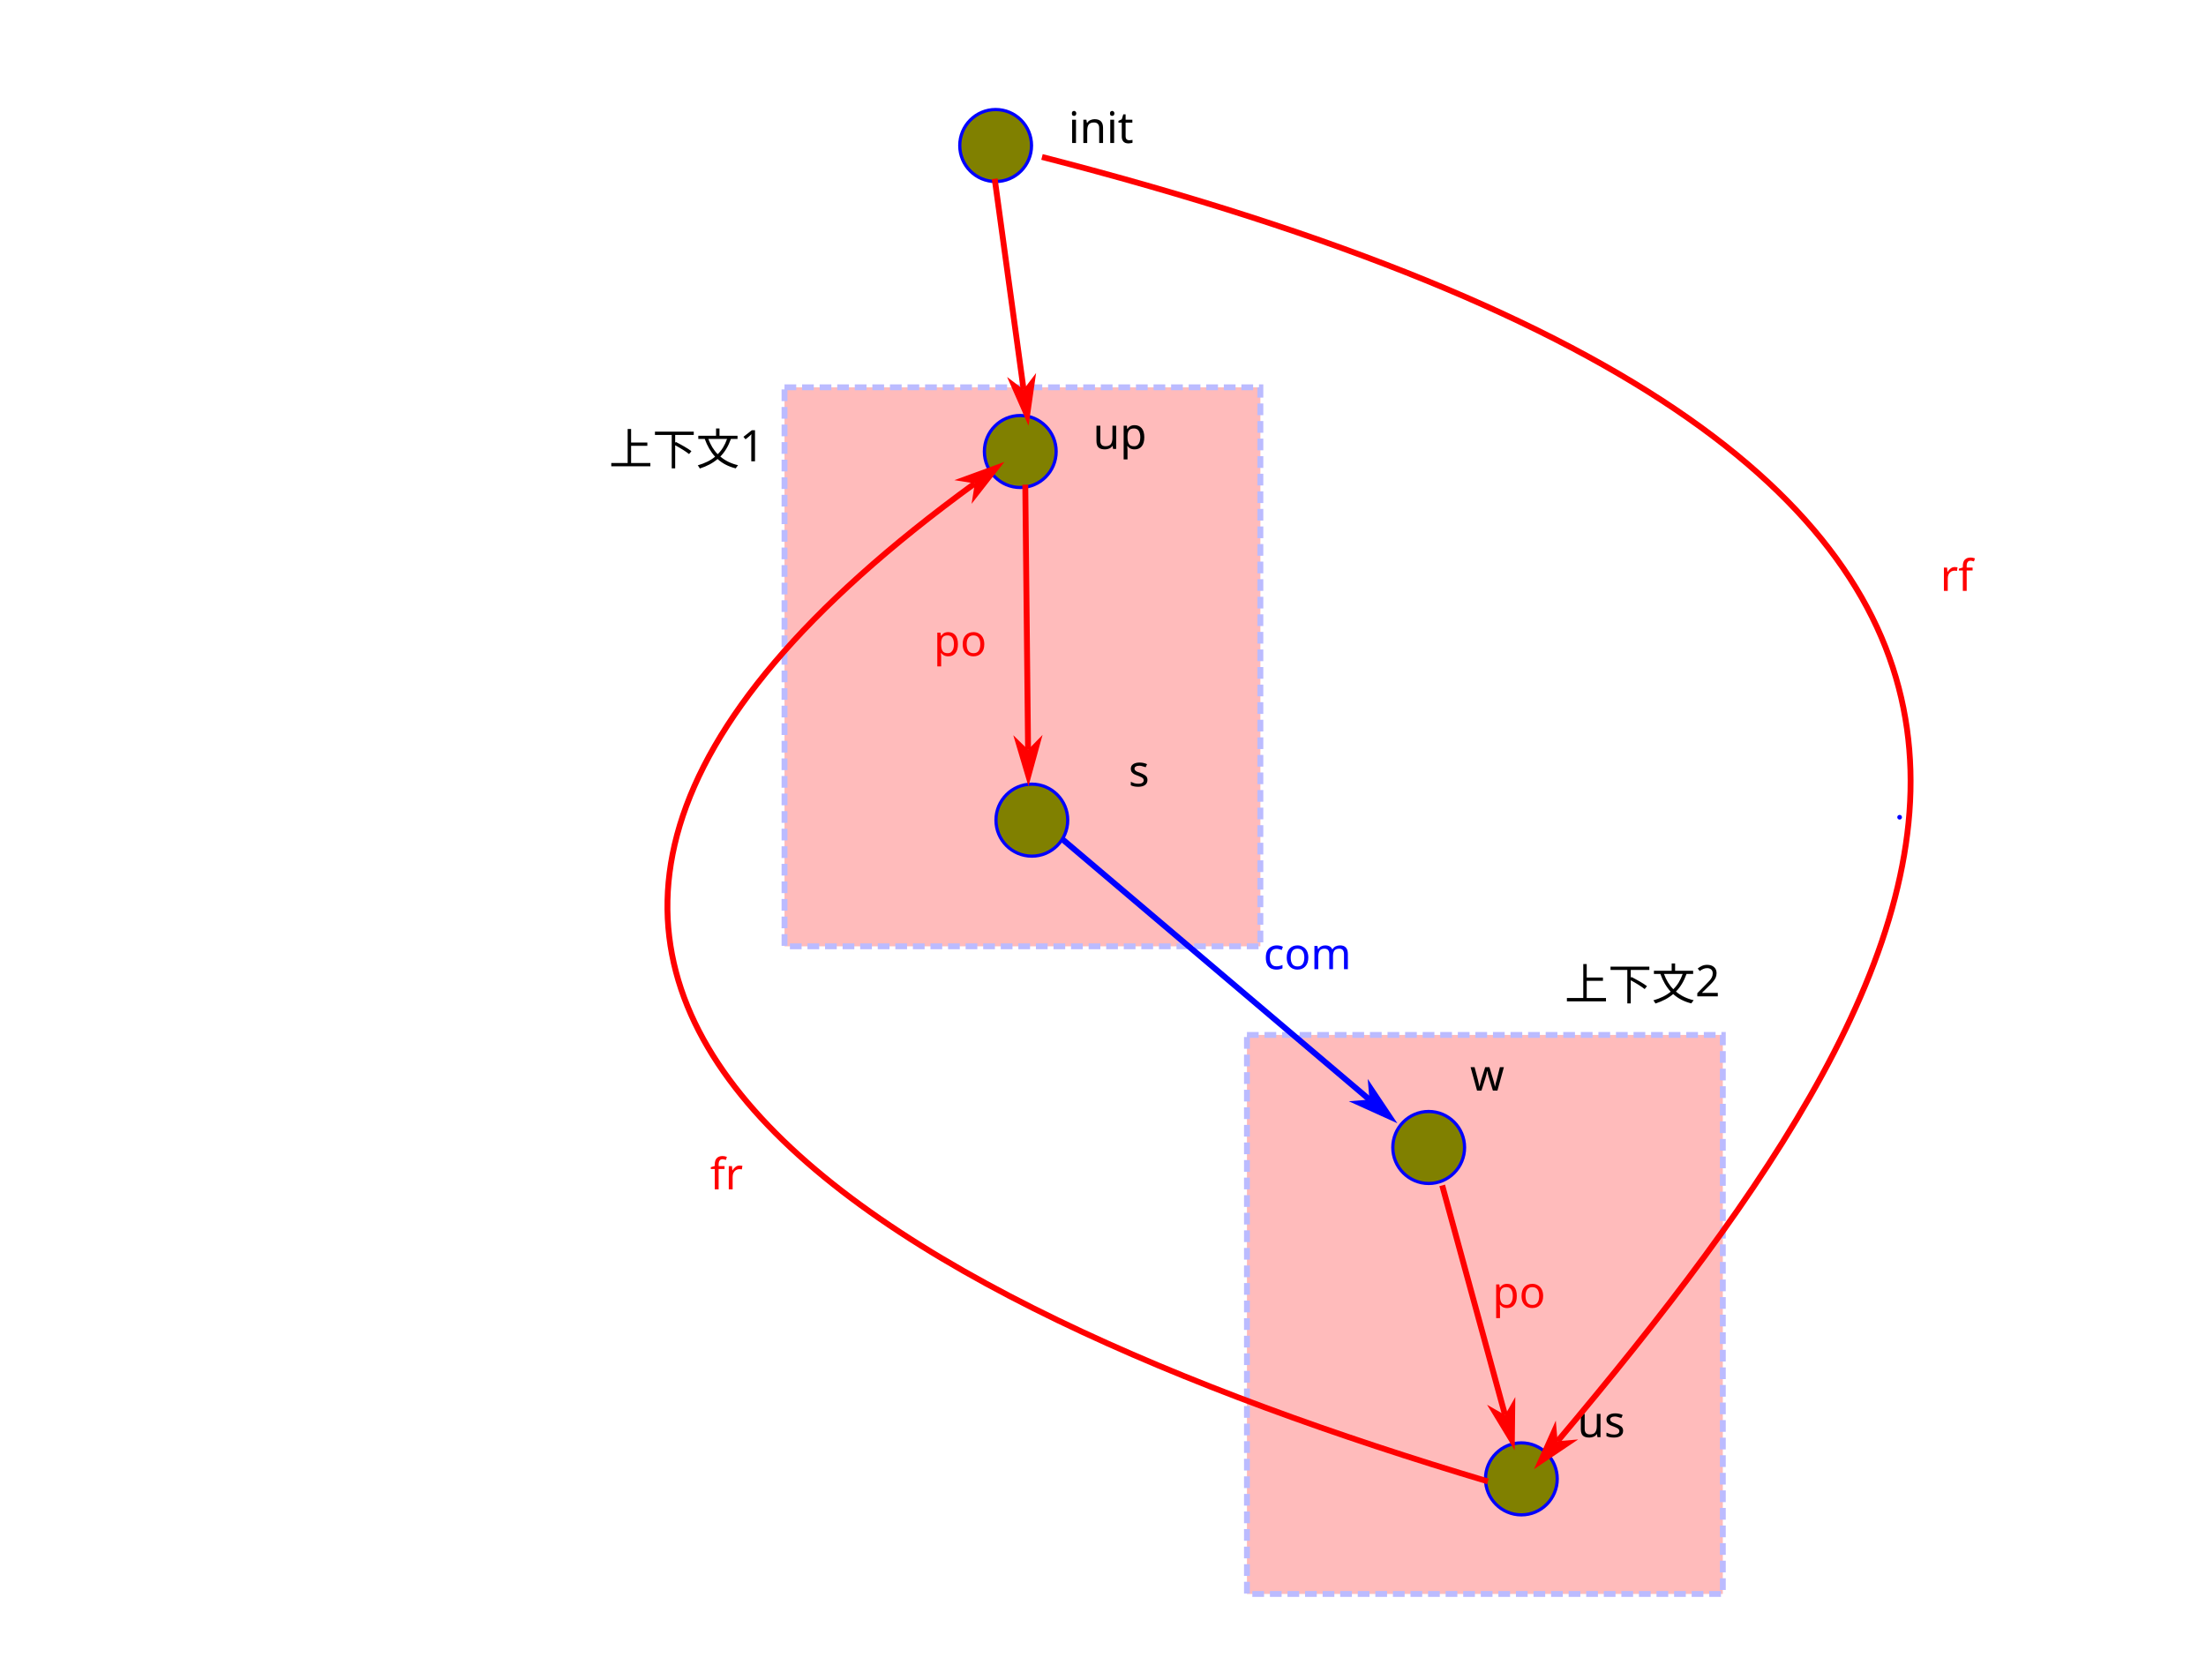
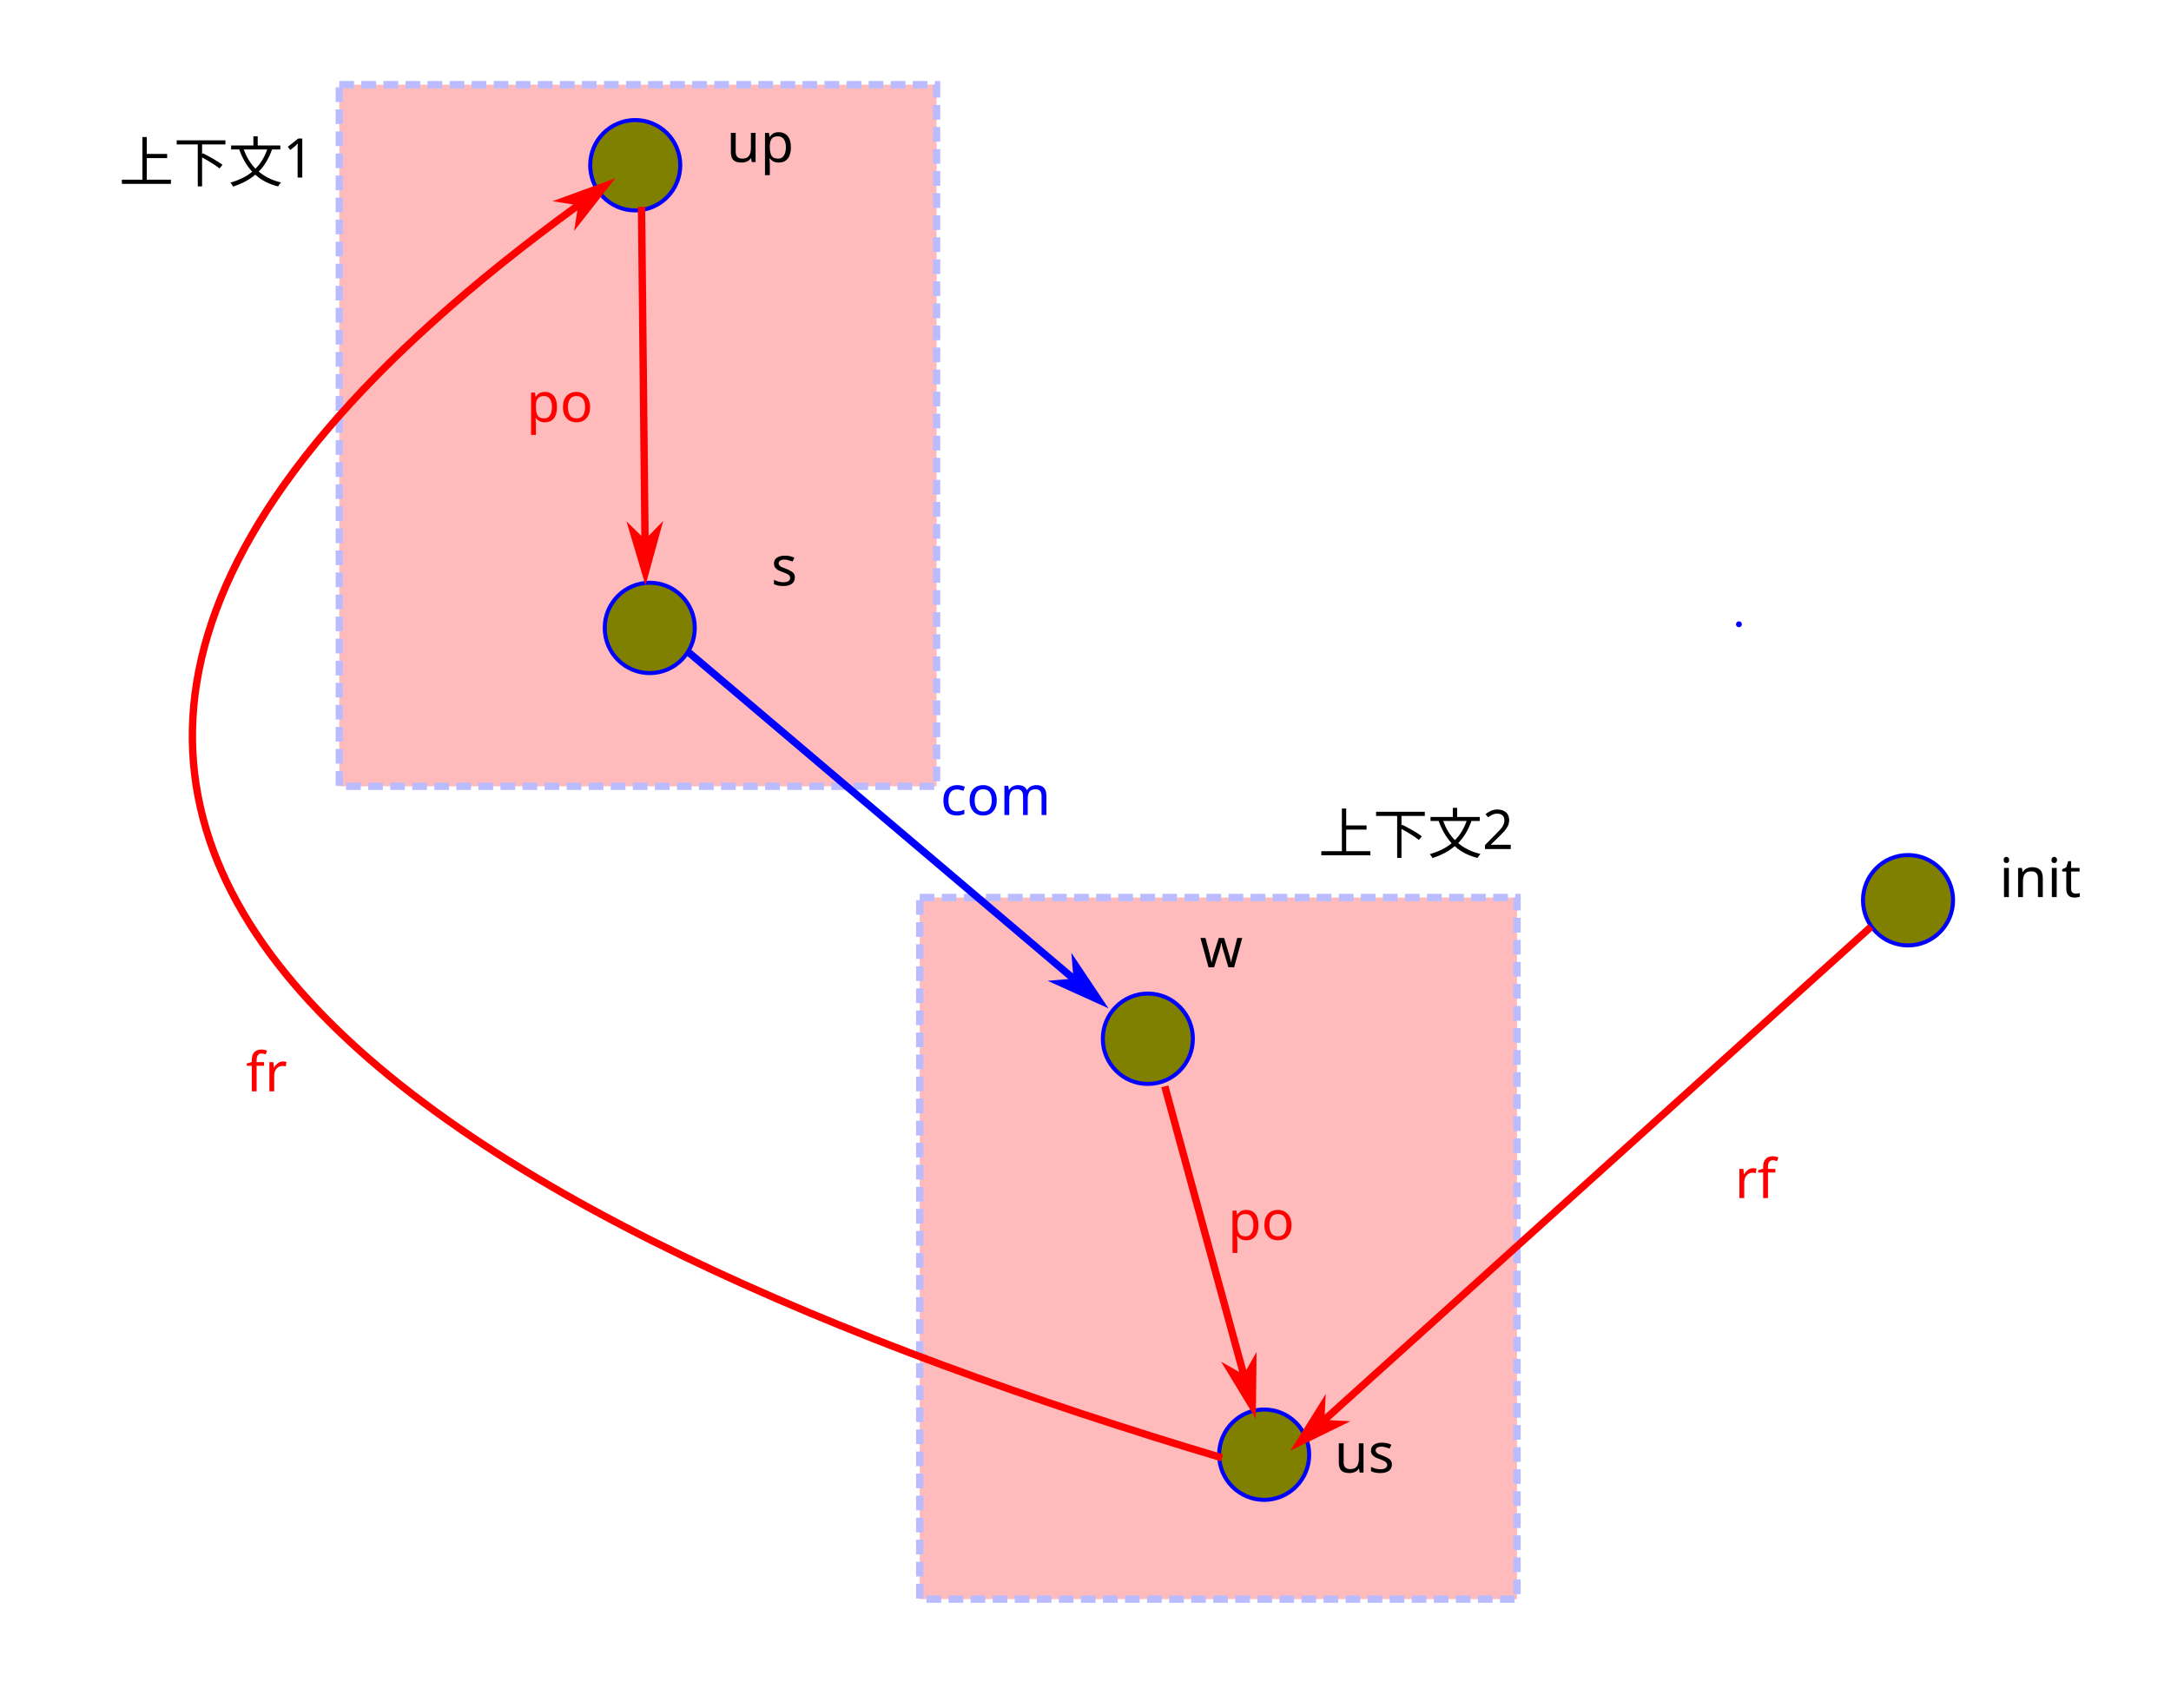
- <svg xmlns="http://www.w3.org/2000/svg" width="250.44mm" height="190.731mm" viewBox="0 0 250.44 190.731" version="1.1" id="svg8">
+ <svg xmlns="http://www.w3.org/2000/svg" width="196.367mm" height="154.458mm" viewBox="0 0 196.367 154.458" version="1.1" id="svg8">
  <defs id="defs2">
    <marker style="overflow:visible" id="Arrow1Mend" refX="0" refY="0" orient="auto">
      <path transform="matrix(-0.4,0,0,-0.4,-4,0)" style="fill:#0000ff;fill-opacity:1;fill-rule:evenodd;stroke:#0000ff;stroke-width:1pt;stroke-opacity:1" d="M 0,0 5,-5 -12.5,0 5,5 Z" id="path1259" />
    </marker>
    <marker style="overflow:visible" id="Arrow1Mend-3" refX="0" refY="0" orient="auto">
      <path transform="matrix(-0.4,0,0,-0.4,-4,0)" style="fill:#0000ff;fill-opacity:1;fill-rule:evenodd;stroke:#0000ff;stroke-width:1pt;stroke-opacity:1" d="M 0,0 5,-5 -12.5,0 5,5 Z" id="path1259-5" />
    </marker>
    <marker style="overflow:visible" id="Arrow1Mend-36" refX="0" refY="0" orient="auto">
      <path transform="matrix(-0.4,0,0,-0.4,-4,0)" style="fill:#0000ff;fill-opacity:1;fill-rule:evenodd;stroke:#0000ff;stroke-width:1pt;stroke-opacity:1" d="M 0,0 5,-5 -12.5,0 5,5 Z" id="path1259-0" />
    </marker>
    <marker style="overflow:visible" id="Arrow1Mend-3-6" refX="0" refY="0" orient="auto">
      <path transform="matrix(-0.4,0,0,-0.4,-4,0)" style="fill:#0000ff;fill-opacity:1;fill-rule:evenodd;stroke:#0000ff;stroke-width:1pt;stroke-opacity:1" d="M 0,0 5,-5 -12.5,0 5,5 Z" id="path1259-5-2" />
    </marker>
    <marker style="overflow:visible" id="Arrow1Mend-3-6-9" refX="0" refY="0" orient="auto">
      <path transform="matrix(-0.4,0,0,-0.4,-4,0)" style="fill:#0000ff;fill-opacity:1;fill-rule:evenodd;stroke:#0000ff;stroke-width:1pt;stroke-opacity:1" d="M 0,0 5,-5 -12.5,0 5,5 Z" id="path1259-5-2-2" />
    </marker>
    <marker style="overflow:visible" id="Arrow1Mend-3-6-9-8" refX="0" refY="0" orient="auto">
      <path transform="matrix(-0.4,0,0,-0.4,-4,0)" style="fill:#0000ff;fill-opacity:1;fill-rule:evenodd;stroke:#0000ff;stroke-width:1pt;stroke-opacity:1" d="M 0,0 5,-5 -12.5,0 5,5 Z" id="path1259-5-2-2-9" />
    </marker>
    <marker style="overflow:visible" id="Arrow1Mend-3-6-9-4" refX="0" refY="0" orient="auto">
      <path transform="matrix(-0.4,0,0,-0.4,-4,0)" style="fill:#0000ff;fill-opacity:1;fill-rule:evenodd;stroke:#0000ff;stroke-width:1pt;stroke-opacity:1" d="M 0,0 5,-5 -12.5,0 5,5 Z" id="path1259-5-2-2-7" />
    </marker>
    <marker style="overflow:visible" id="Arrow1Mend-3-6-7" refX="0" refY="0" orient="auto">
      <path transform="matrix(-0.4,0,0,-0.4,-4,0)" style="fill:#0000ff;fill-opacity:1;fill-rule:evenodd;stroke:#0000ff;stroke-width:1pt;stroke-opacity:1" d="M 0,0 5,-5 -12.5,0 5,5 Z" id="path1259-5-2-5" />
    </marker>
    <marker style="overflow:visible" id="Arrow1Mend-3-6-7-5" refX="0" refY="0" orient="auto">
      <path transform="matrix(-0.4,0,0,-0.4,-4,0)" style="fill:#0000ff;fill-opacity:1;fill-rule:evenodd;stroke:#0000ff;stroke-width:1pt;stroke-opacity:1" d="M 0,0 5,-5 -12.5,0 5,5 Z" id="path1259-5-2-5-6" />
    </marker>
    <marker style="overflow:visible" id="Arrow1Mend-3-6-8" refX="0" refY="0" orient="auto">
      <path transform="matrix(-0.4,0,0,-0.4,-4,0)" style="fill:#0000ff;fill-opacity:1;fill-rule:evenodd;stroke:#0000ff;stroke-width:1pt;stroke-opacity:1" d="M 0,0 5,-5 -12.5,0 5,5 Z" id="path1259-5-2-7" />
    </marker>
    <marker style="overflow:visible" id="Arrow1Mend-3-6-8-2" refX="0" refY="0" orient="auto">
      <path transform="matrix(-0.4,0,0,-0.4,-4,0)" style="fill:#0000ff;fill-opacity:1;fill-rule:evenodd;stroke:#0000ff;stroke-width:1pt;stroke-opacity:1" d="M 0,0 5,-5 -12.5,0 5,5 Z" id="path1259-5-2-7-0" />
    </marker>
    <marker style="overflow:visible" id="Arrow1Mend-3-6-9-4-6" refX="0" refY="0" orient="auto">
      <path transform="matrix(-0.4,0,0,-0.4,-4,0)" style="fill:#0000ff;fill-opacity:1;fill-rule:evenodd;stroke:#0000ff;stroke-width:1pt;stroke-opacity:1" d="M 0,0 5,-5 -12.5,0 5,5 Z" id="path1259-5-2-2-7-2" />
    </marker>
    <marker style="overflow:visible" id="Arrow1Mend-3-6-9-4-1" refX="0" refY="0" orient="auto">
      <path transform="matrix(-0.4,0,0,-0.4,-4,0)" style="fill:#0000ff;fill-opacity:1;fill-rule:evenodd;stroke:#0000ff;stroke-width:1pt;stroke-opacity:1" d="M 0,0 5,-5 -12.5,0 5,5 Z" id="path1259-5-2-2-7-8" />
    </marker>
    <marker style="overflow:visible" id="Arrow1Mend-3-6-9-4-6-7" refX="0" refY="0" orient="auto">
      <path transform="matrix(-0.4,0,0,-0.4,-4,0)" style="fill:#0000ff;fill-opacity:1;fill-rule:evenodd;stroke:#0000ff;stroke-width:1pt;stroke-opacity:1" d="M 0,0 5,-5 -12.5,0 5,5 Z" id="path1259-5-2-2-7-2-9" />
    </marker>
    <marker style="overflow:visible" id="Arrow1Mend-3-6-9-4-1-1" refX="0" refY="0" orient="auto">
      <path transform="matrix(-0.4,0,0,-0.4,-4,0)" style="fill:#0000ff;fill-opacity:1;fill-rule:evenodd;stroke:#0000ff;stroke-width:1pt;stroke-opacity:1" d="M 0,0 5,-5 -12.5,0 5,5 Z" id="path1259-5-2-2-7-8-9" />
    </marker>
    <marker style="overflow:visible" id="Arrow1Mend-3-6-9-4-1-1-6" refX="0" refY="0" orient="auto">
      <path transform="matrix(-0.4,0,0,-0.4,-4,0)" style="fill:#0000ff;fill-opacity:1;fill-rule:evenodd;stroke:#0000ff;stroke-width:1pt;stroke-opacity:1" d="M 0,0 5,-5 -12.5,0 5,5 Z" id="path1259-5-2-2-7-8-9-1" />
    </marker>
    <marker style="overflow:visible" id="Arrow1Mend-3-6-9-4-62" refX="0" refY="0" orient="auto">
      <path transform="matrix(-0.4,0,0,-0.4,-4,0)" style="fill:#0000ff;fill-opacity:1;fill-rule:evenodd;stroke:#0000ff;stroke-width:1pt;stroke-opacity:1" d="M 0,0 5,-5 -12.5,0 5,5 Z" id="path1259-5-2-2-7-9" />
    </marker>
    <marker style="overflow:visible" id="Arrow1Mend-3-6-9-4-0" refX="0" refY="0" orient="auto">
      <path transform="matrix(-0.4,0,0,-0.4,-4,0)" style="fill:#0000ff;fill-opacity:1;fill-rule:evenodd;stroke:#0000ff;stroke-width:1pt;stroke-opacity:1" d="M 0,0 5,-5 -12.5,0 5,5 Z" id="path1259-5-2-2-7-93" />
    </marker>
    <marker style="overflow:visible" id="Arrow1Mend-3-6-9-4-6-6" refX="0" refY="0" orient="auto">
      <path transform="matrix(-0.4,0,0,-0.4,-4,0)" style="fill:#0000ff;fill-opacity:1;fill-rule:evenodd;stroke:#0000ff;stroke-width:1pt;stroke-opacity:1" d="M 0,0 5,-5 -12.5,0 5,5 Z" id="path1259-5-2-2-7-2-0" />
    </marker>
    <marker style="overflow:visible" id="Arrow1Mend-3-6-9-4-8" refX="0" refY="0" orient="auto">
      <path transform="matrix(-0.4,0,0,-0.4,-4,0)" style="fill:#0000ff;fill-opacity:1;fill-rule:evenodd;stroke:#0000ff;stroke-width:1pt;stroke-opacity:1" d="M 0,0 5,-5 -12.5,0 5,5 Z" id="path1259-5-2-2-7-97" />
    </marker>
    <marker style="overflow:visible" id="Arrow1L-61" refX="0" refY="0" orient="auto-start-reverse" markerWidth="8.75" markerHeight="5" viewBox="0 0 8.75 5" preserveAspectRatio="xMidYMid">
      <path style="fill:context-stroke;fill-rule:evenodd;stroke:none" d="M 0,0 5,-5 -12.5,0 5,5 Z" id="arrow1L-29" transform="scale(-0.5)" />
    </marker>
    <marker style="overflow:visible" id="Arrow1L-61-5" refX="0" refY="0" orient="auto-start-reverse" markerWidth="8.75" markerHeight="5" viewBox="0 0 8.75 5" preserveAspectRatio="xMidYMid">
      <path style="fill:context-stroke;fill-rule:evenodd;stroke:none" d="M 0,0 5,-5 -12.5,0 5,5 Z" id="arrow1L-29-6" transform="scale(-0.5)" />
    </marker>
    <marker style="overflow:visible" id="Arrow1L-61-3" refX="0" refY="0" orient="auto-start-reverse" markerWidth="8.75" markerHeight="5" viewBox="0 0 8.75 5" preserveAspectRatio="xMidYMid">
      <path style="fill:context-stroke;fill-rule:evenodd;stroke:none" d="M 0,0 5,-5 -12.5,0 5,5 Z" id="arrow1L-29-7" transform="scale(-0.5)" />
    </marker>
    <marker style="overflow:visible" id="Arrow1L-61-53" refX="0" refY="0" orient="auto-start-reverse" markerWidth="8.75" markerHeight="5" viewBox="0 0 8.75 5" preserveAspectRatio="xMidYMid">
      <path style="fill:context-stroke;fill-rule:evenodd;stroke:none" d="M 0,0 5,-5 -12.5,0 5,5 Z" id="arrow1L-29-5" transform="scale(-0.5)" />
    </marker>
-     <marker style="overflow:visible" id="Arrow1L-61-53-2" refX="0" refY="0" orient="auto-start-reverse" markerWidth="8.75" markerHeight="5" viewBox="0 0 8.75 5" preserveAspectRatio="xMidYMid">
-       <path style="fill:context-stroke;fill-rule:evenodd;stroke:none" d="M 0,0 5,-5 -12.5,0 5,5 Z" id="arrow1L-29-5-9" transform="scale(-0.5)" />
-     </marker>
    <marker style="overflow:visible" id="Arrow1L-61-53-6" refX="0" refY="0" orient="auto-start-reverse" markerWidth="8.75" markerHeight="5" viewBox="0 0 8.75 5" preserveAspectRatio="xMidYMid">
      <path style="fill:context-stroke;fill-rule:evenodd;stroke:none" d="M 0,0 5,-5 -12.5,0 5,5 Z" id="arrow1L-29-5-0" transform="scale(-0.5)" />
    </marker>
  </defs>
-   <g id="layer1" transform="translate(94.40051,-260.0077)">
+   <g id="layer1" transform="translate(36.02881,-296.3206)">
    <rect style="opacity:0.266;fill:#ff0000;stroke:#0000ff;stroke-width:0.665;stroke-dasharray:1.33, 0.665;stroke-dashoffset:0;stop-color:#000000" id="rect43244-5" width="54.025" height="63.467" x="47.161" y="377.507" />
    <rect style="opacity:0.266;fill:#ff0000;stroke:#0000ff;stroke-width:0.665;stroke-dasharray:1.33, 0.665;stroke-dashoffset:0;stop-color:#000000" id="rect43244" width="54.025" height="63.467" x="-5.338" y="303.979" />
    <text xml:space="preserve" style="font-style:normal;font-weight:normal;font-size:8.467px;line-height:1;font-family:sans-serif;letter-spacing:0px;word-spacing:0px;fill:#000000;fill-opacity:1;stroke:none;stroke-width:0.265" x="29.688" y="310.981" id="text1226-6-4-5">
      <tspan id="tspan1224-1-5-4" x="29.688" y="310.981" style="font-size:4.939px;stroke-width:0.265">up</tspan>
    </text>
    <text xml:space="preserve" style="font-style:normal;font-weight:normal;font-size:8.467px;line-height:1;font-family:sans-serif;letter-spacing:0px;word-spacing:0px;fill:#000000;fill-opacity:1;stroke:none;stroke-width:0.265" x="-25.254" y="312.792" id="text1226-6-4-5-5">
      <tspan id="tspan1224-1-5-4-2" x="-25.254" y="312.792" style="font-size:4.939px;stroke-width:0.265">上下文1</tspan>
    </text>
    <text xml:space="preserve" style="font-style:normal;font-weight:normal;font-size:8.467px;line-height:1;font-family:sans-serif;letter-spacing:0px;word-spacing:0px;fill:#000000;fill-opacity:1;stroke:none;stroke-width:0.265" x="33.725" y="349.286" id="text1226-6-4-5-0">
      <tspan id="tspan1224-1-5-4-3" x="33.725" y="349.286" style="font-size:4.939px;stroke-width:0.265">s</tspan>
    </text>
    <text xml:space="preserve" style="font-style:normal;font-weight:normal;font-size:8.467px;line-height:1;font-family:sans-serif;letter-spacing:0px;word-spacing:0px;fill:#000000;fill-opacity:1;stroke:none;stroke-width:0.265" x="72.502" y="383.825" id="text1226-6-4-5-0-4">
      <tspan id="tspan1224-1-5-4-3-7" x="72.502" y="383.825" style="font-size:4.939px;stroke-width:0.265">w</tspan>
    </text>
-     <text xml:space="preserve" style="font-style:normal;font-weight:normal;font-size:8.467px;line-height:1;font-family:sans-serif;letter-spacing:0px;word-spacing:0px;fill:#000000;fill-opacity:1;stroke:none;stroke-width:0.265" x="84.675" y="423.171" id="text1226-6-4-5-0-6">
-       <tspan id="tspan1224-1-5-4-3-1" x="84.675" y="423.171" style="font-size:4.939px;stroke-width:0.265">us</tspan>
+     <text xml:space="preserve" style="font-style:normal;font-weight:normal;font-size:8.467px;line-height:1;font-family:sans-serif;letter-spacing:0px;word-spacing:0px;fill:#000000;fill-opacity:1;stroke:none;stroke-width:0.265" x="84.675" y="429.522" id="text1226-6-4-5-0-6">
+       <tspan id="tspan1224-1-5-4-3-1" x="84.675" y="429.522" style="font-size:4.939px;stroke-width:0.265">us</tspan>
    </text>
    <ellipse style="fill:#808000;stroke:#0000ff;stroke-width:0.365;stroke-miterlimit:4;stroke-dasharray:none" id="path1081" cx="22.742" cy="353.121" rx="4.073" ry="4.087" />
    <ellipse style="fill:#808000;stroke:#0000ff;stroke-width:0.365;stroke-miterlimit:4;stroke-dasharray:none" id="path1081-6" cx="78.314" cy="427.908" rx="4.073" ry="4.087" />
    <ellipse style="fill:#808000;stroke:#0000ff;stroke-width:0.365;stroke-miterlimit:4;stroke-dasharray:none" id="path1081-5" cx="67.794" cy="390.284" rx="4.073" ry="4.087" />
    <text xml:space="preserve" style="font-style:normal;font-weight:normal;font-size:8.467px;line-height:1;font-family:sans-serif;letter-spacing:0px;word-spacing:0px;fill:#ff0000;fill-opacity:1;stroke:none;stroke-width:0.265" x="11.587" y="334.477" id="text1226-6-4-5-93-3-2-1">
      <tspan id="tspan1224-1-5-4-60-5-7-9" x="11.587" y="334.477" style="font-size:4.939px;fill:#ff0000;stroke-width:0.265">po</tspan>
    </text>
    <text xml:space="preserve" style="font-style:normal;font-weight:normal;font-size:8.467px;line-height:1;font-family:sans-serif;letter-spacing:0px;word-spacing:0px;fill:#ff0000;fill-opacity:1;stroke:none;stroke-width:0.265" x="75.032" y="408.468" id="text1226-6-4-5-93-3-2-1-3">
      <tspan id="tspan1224-1-5-4-60-5-7-9-0" x="75.032" y="408.468" style="font-size:4.939px;fill:#ff0000;stroke-width:0.265">po</tspan>
    </text>
    <text xml:space="preserve" style="font-style:normal;font-weight:normal;font-size:8.467px;line-height:1;font-family:sans-serif;letter-spacing:0px;word-spacing:0px;fill:#0000ff;fill-opacity:1;stroke:none;stroke-width:0.265" x="49.039" y="370.042" id="text1226-6-4-5-93-3-2-1-7">
      <tspan id="tspan1224-1-5-4-60-5-7-9-8" x="49.039" y="370.042" style="font-size:4.939px;fill:#0000ff;stroke-width:0.265">com</tspan>
    </text>
    <ellipse style="fill:#808000;stroke:#0000ff;stroke-width:0.365;stroke-miterlimit:4;stroke-dasharray:none" id="path1081-2" cx="21.427" cy="311.268" rx="4.073" ry="4.087" />
-     <text xml:space="preserve" style="font-style:normal;font-weight:normal;font-size:8.467px;line-height:1;font-family:sans-serif;letter-spacing:0px;word-spacing:0px;fill:#000000;fill-opacity:1;stroke:none;stroke-width:0.265" x="26.893" y="276.243" id="text1226-6-4-5-3">
-       <tspan id="tspan1224-1-5-4-6" x="26.893" y="276.243" style="font-size:4.939px;stroke-width:0.265">init</tspan>
+     <text xml:space="preserve" style="font-style:normal;font-weight:normal;font-size:8.467px;line-height:1;font-family:sans-serif;letter-spacing:0px;word-spacing:0px;fill:#000000;fill-opacity:1;stroke:none;stroke-width:0.265" x="144.813" y="377.466" id="text1226-6-4-5-3">
+       <tspan id="tspan1224-1-5-4-6" x="144.813" y="377.466" style="font-size:4.939px;stroke-width:0.265">init</tspan>
    </text>
-     <ellipse style="fill:#808000;stroke:#0000ff;stroke-width:0.365;stroke-miterlimit:4;stroke-dasharray:none" id="path1081-2-7" cx="18.632" cy="276.53" rx="4.073" ry="4.087" />
+     <ellipse style="fill:#808000;stroke:#0000ff;stroke-width:0.365;stroke-miterlimit:4;stroke-dasharray:none" id="path1081-2-7" cx="136.552" cy="377.754" rx="4.073" ry="4.087" />
    <path style="fill:none;stroke:#ff0000;stroke-width:0.665;stroke-linecap:butt;stroke-linejoin:miter;stroke-miterlimit:4;stroke-dasharray:none;stroke-opacity:1;marker-end:url(#Arrow1L-61)" d="m 21.997,315.029 0.316,30.092" id="path5950-2-8-1-3" />
-     <path style="fill:none;stroke:#ff0000;stroke-width:0.665;stroke-linecap:butt;stroke-linejoin:miter;stroke-miterlimit:4;stroke-dasharray:none;stroke-opacity:1;marker-end:url(#Arrow1L-61-53)" d="m 18.525,280.306 3.278,23.922" id="path5950-2-8-1-3-6" />
-     <path style="fill:none;stroke:#ff0000;stroke-width:0.665;stroke-linecap:butt;stroke-linejoin:miter;stroke-miterlimit:4;stroke-dasharray:none;stroke-opacity:1;marker-end:url(#Arrow1L-61-53-2)" d="M 23.893,277.827 C 160.226,312.878 129.907,367.259 82.425,423.631" id="path5950-2-8-1-3-6-1" />
+     <path style="fill:none;stroke:#ff0000;stroke-width:0.665;stroke-linecap:butt;stroke-linejoin:miter;stroke-miterlimit:4;stroke-dasharray:none;stroke-opacity:1;marker-end:url(#Arrow1L-61-53)" d="M 133.197,380.165 83.767,424.761" id="path5950-2-8-1-3-6" />
    <path style="fill:none;stroke:#0000ff;stroke-width:0.665;stroke-linecap:butt;stroke-linejoin:miter;stroke-miterlimit:4;stroke-dasharray:none;stroke-opacity:1;marker-end:url(#Arrow1L-61-5)" d="m 26.197,355.278 34.871,29.569" id="path5950-2-8-1-3-9" />
    <path style="fill:none;stroke:#ff0000;stroke-width:0.665;stroke-linecap:butt;stroke-linejoin:miter;stroke-miterlimit:4;stroke-dasharray:none;stroke-opacity:1;marker-end:url(#Arrow1L-61-3)" d="m 69.328,394.589 7.134,26.069" id="path5950-2-8-1-3-4" />
    <text xml:space="preserve" style="font-style:normal;font-weight:normal;font-size:8.467px;line-height:1;font-family:sans-serif;letter-spacing:0px;word-spacing:0px;fill:#000000;fill-opacity:1;stroke:none;stroke-width:0.265" x="83.236" y="373.535" id="text1226-6-4-5-5-4">
      <tspan id="tspan1224-1-5-4-2-4" x="83.236" y="373.535" style="font-size:4.939px;stroke-width:0.265">上下文2</tspan>
    </text>
-     <text xml:space="preserve" style="font-style:normal;font-weight:normal;font-size:8.467px;line-height:1;font-family:sans-serif;letter-spacing:0px;word-spacing:0px;fill:#ff0000;fill-opacity:1;stroke:none;stroke-width:0.265" x="125.864" y="327.09" id="text1226-6-4-5-93-3-2-1-2">
-       <tspan id="tspan1224-1-5-4-60-5-7-9-7" x="125.864" y="327.09" style="font-size:4.939px;fill:#ff0000;stroke-width:0.265">rf</tspan>
+     <text xml:space="preserve" style="font-style:normal;font-weight:normal;font-size:8.467px;line-height:1;font-family:sans-serif;letter-spacing:0px;word-spacing:0px;fill:#ff0000;fill-opacity:1;stroke:none;stroke-width:0.265" x="120.877" y="404.696" id="text1226-6-4-5-93-3-2-1-2">
+       <tspan id="tspan1224-1-5-4-60-5-7-9-7" x="120.877" y="404.696" style="font-size:4.939px;fill:#ff0000;stroke-width:0.265">rf</tspan>
    </text>
    <circle id="path1979" style="fill:#0000ff;stroke:#0000ff;stroke-width:0.265" cx="-145.122" cy="415.044" r="0.134" />
    <circle id="path1981" style="fill:#0000ff;stroke:#0000ff;stroke-width:0.265" cx="-115.158" cy="386.863" r="0.134" />
    <circle id="path1983" style="fill:#0000ff;stroke:#0000ff;stroke-width:0.265" cx="121.258" cy="352.791" r="0.134" />
    <path style="fill:none;stroke:#ff0000;stroke-width:0.665;stroke-linecap:butt;stroke-linejoin:miter;stroke-miterlimit:4;stroke-dasharray:none;stroke-opacity:1;marker-end:url(#Arrow1L-61-53-6)" d="M 74.515,428.196 C 6.293,407.795 -61.946,371.725 16.267,314.89" id="path5950-2-8-1-3-6-6" />
    <text xml:space="preserve" style="font-style:normal;font-weight:normal;font-size:8.467px;line-height:1;font-family:sans-serif;letter-spacing:0px;word-spacing:0px;fill:#ff0000;fill-opacity:1;stroke:none;stroke-width:0.265" x="-13.784" y="395.04" id="text1226-6-4-5-93-3-2-1-2-2">
      <tspan id="tspan1224-1-5-4-60-5-7-9-7-6" x="-13.784" y="395.04" style="font-size:4.939px;fill:#ff0000;stroke-width:0.265">fr</tspan>
    </text>
  </g>
</svg>
